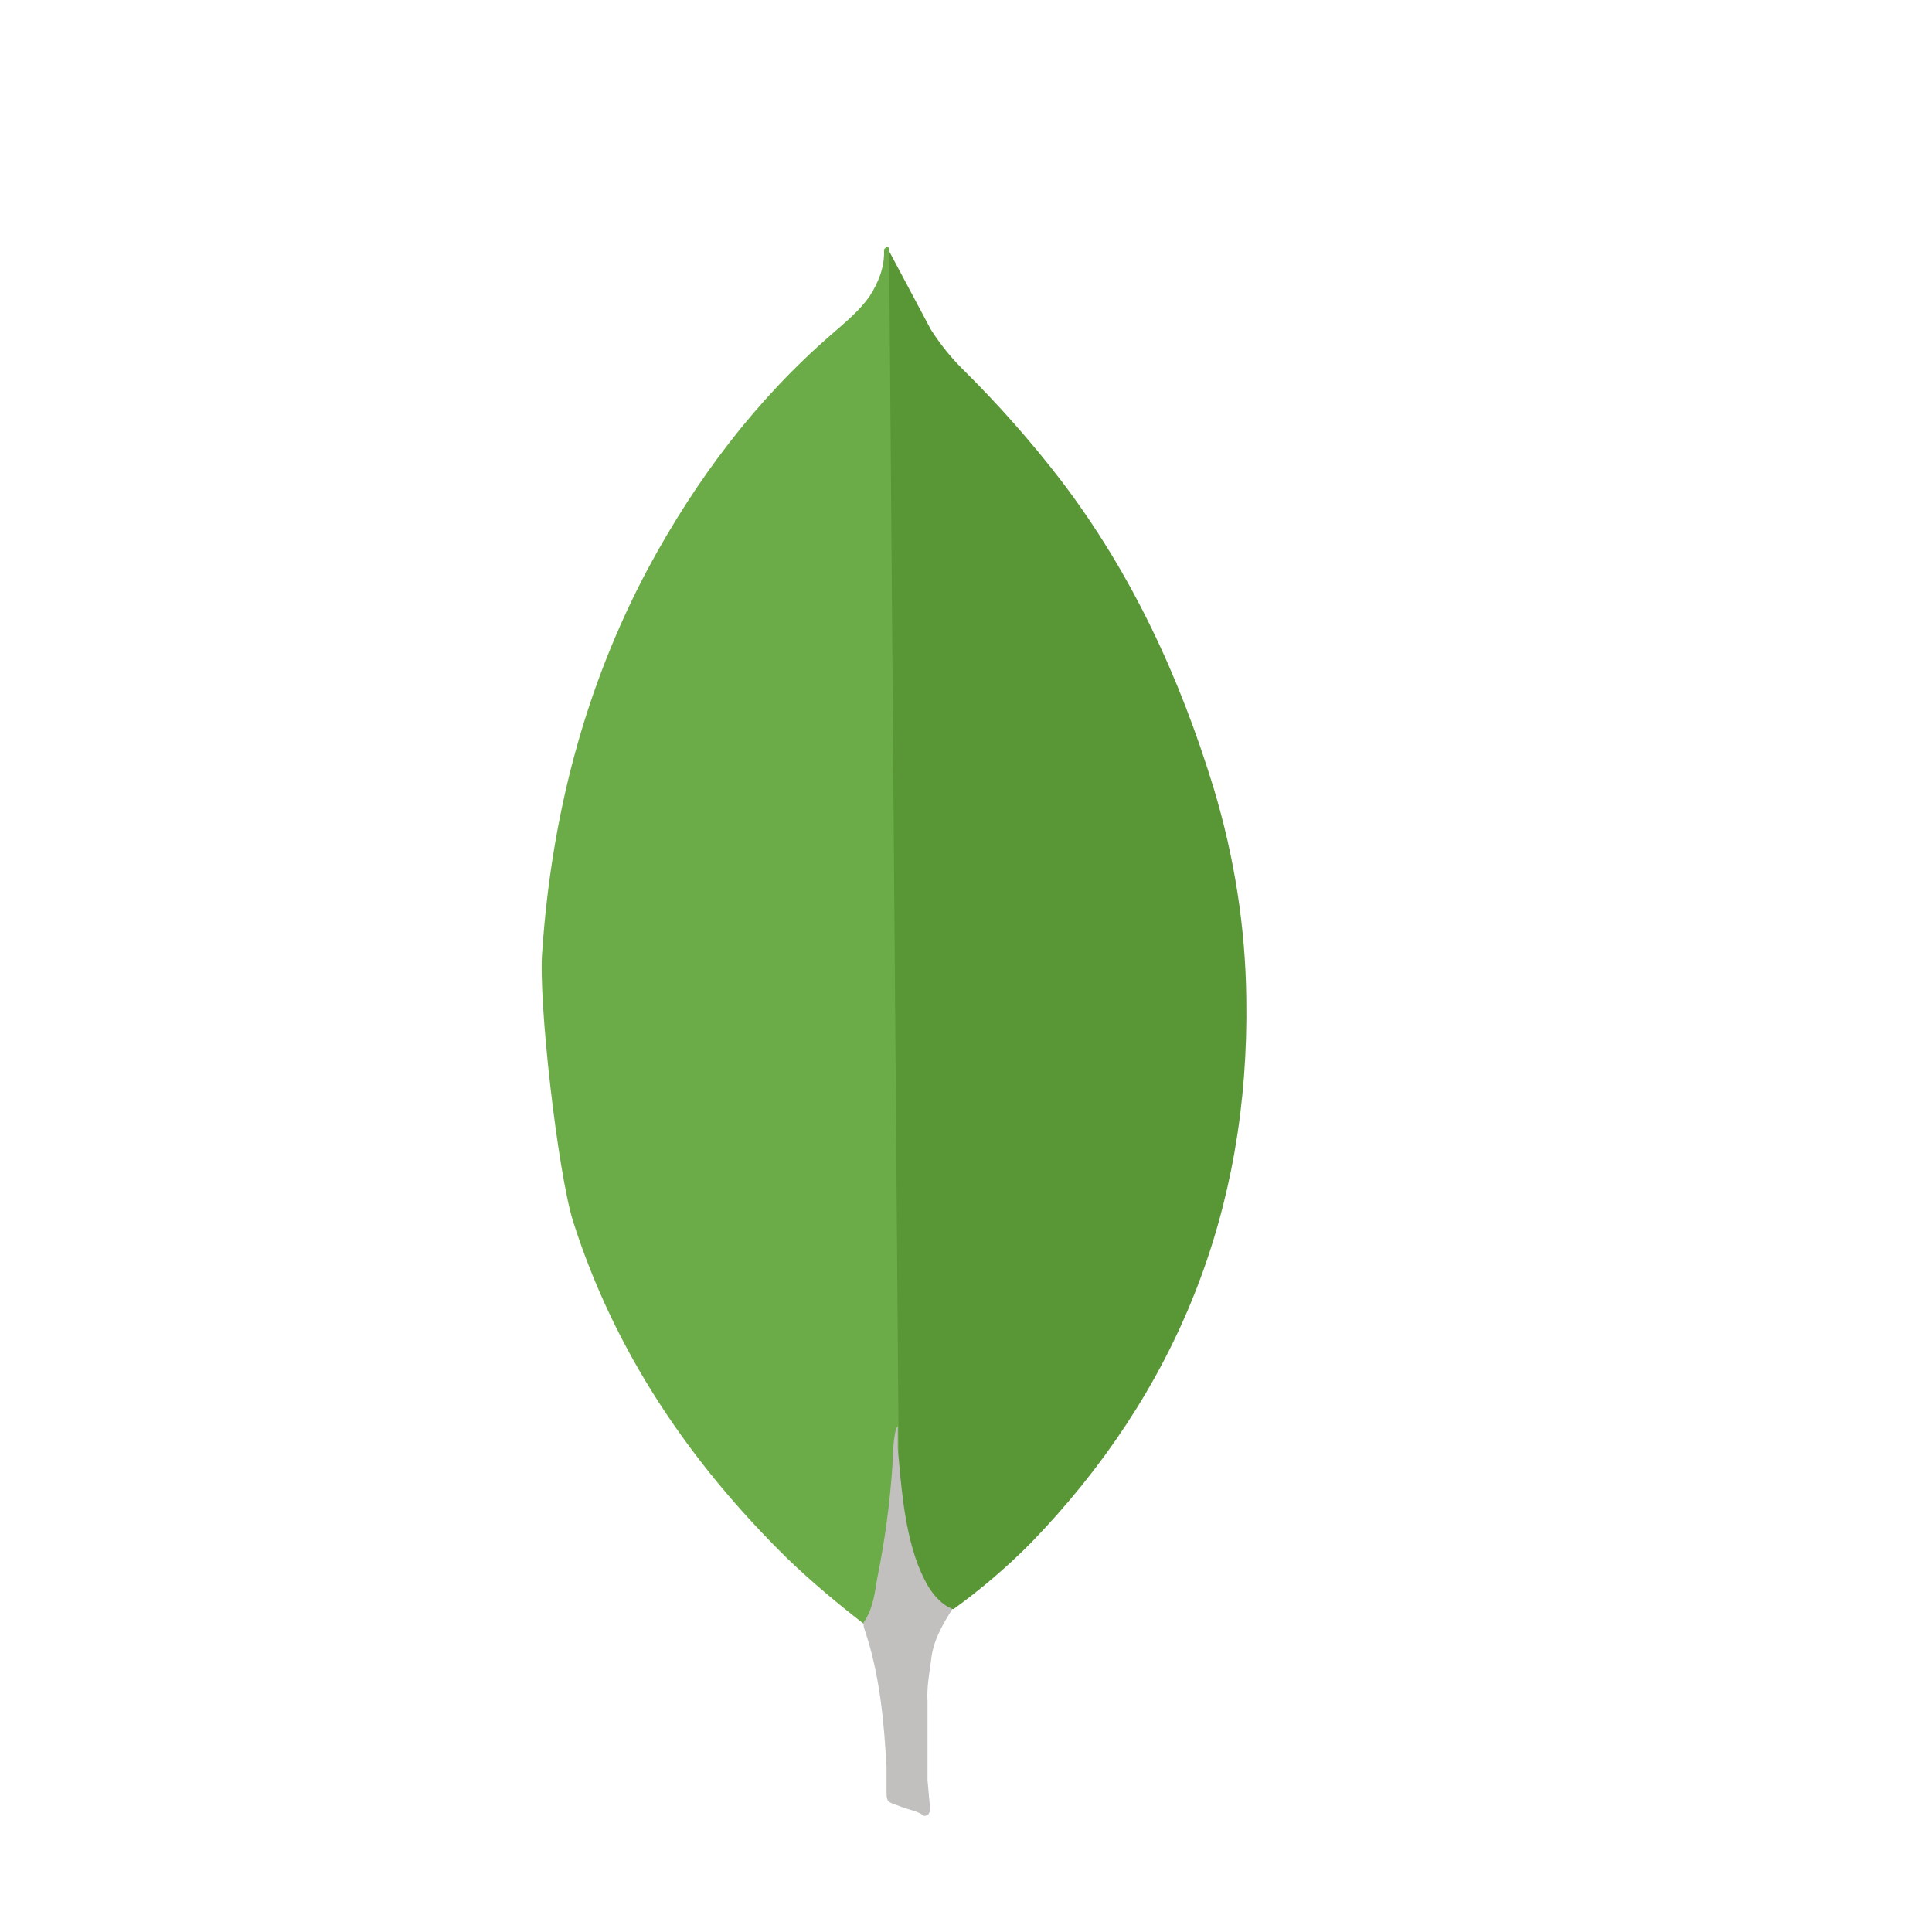
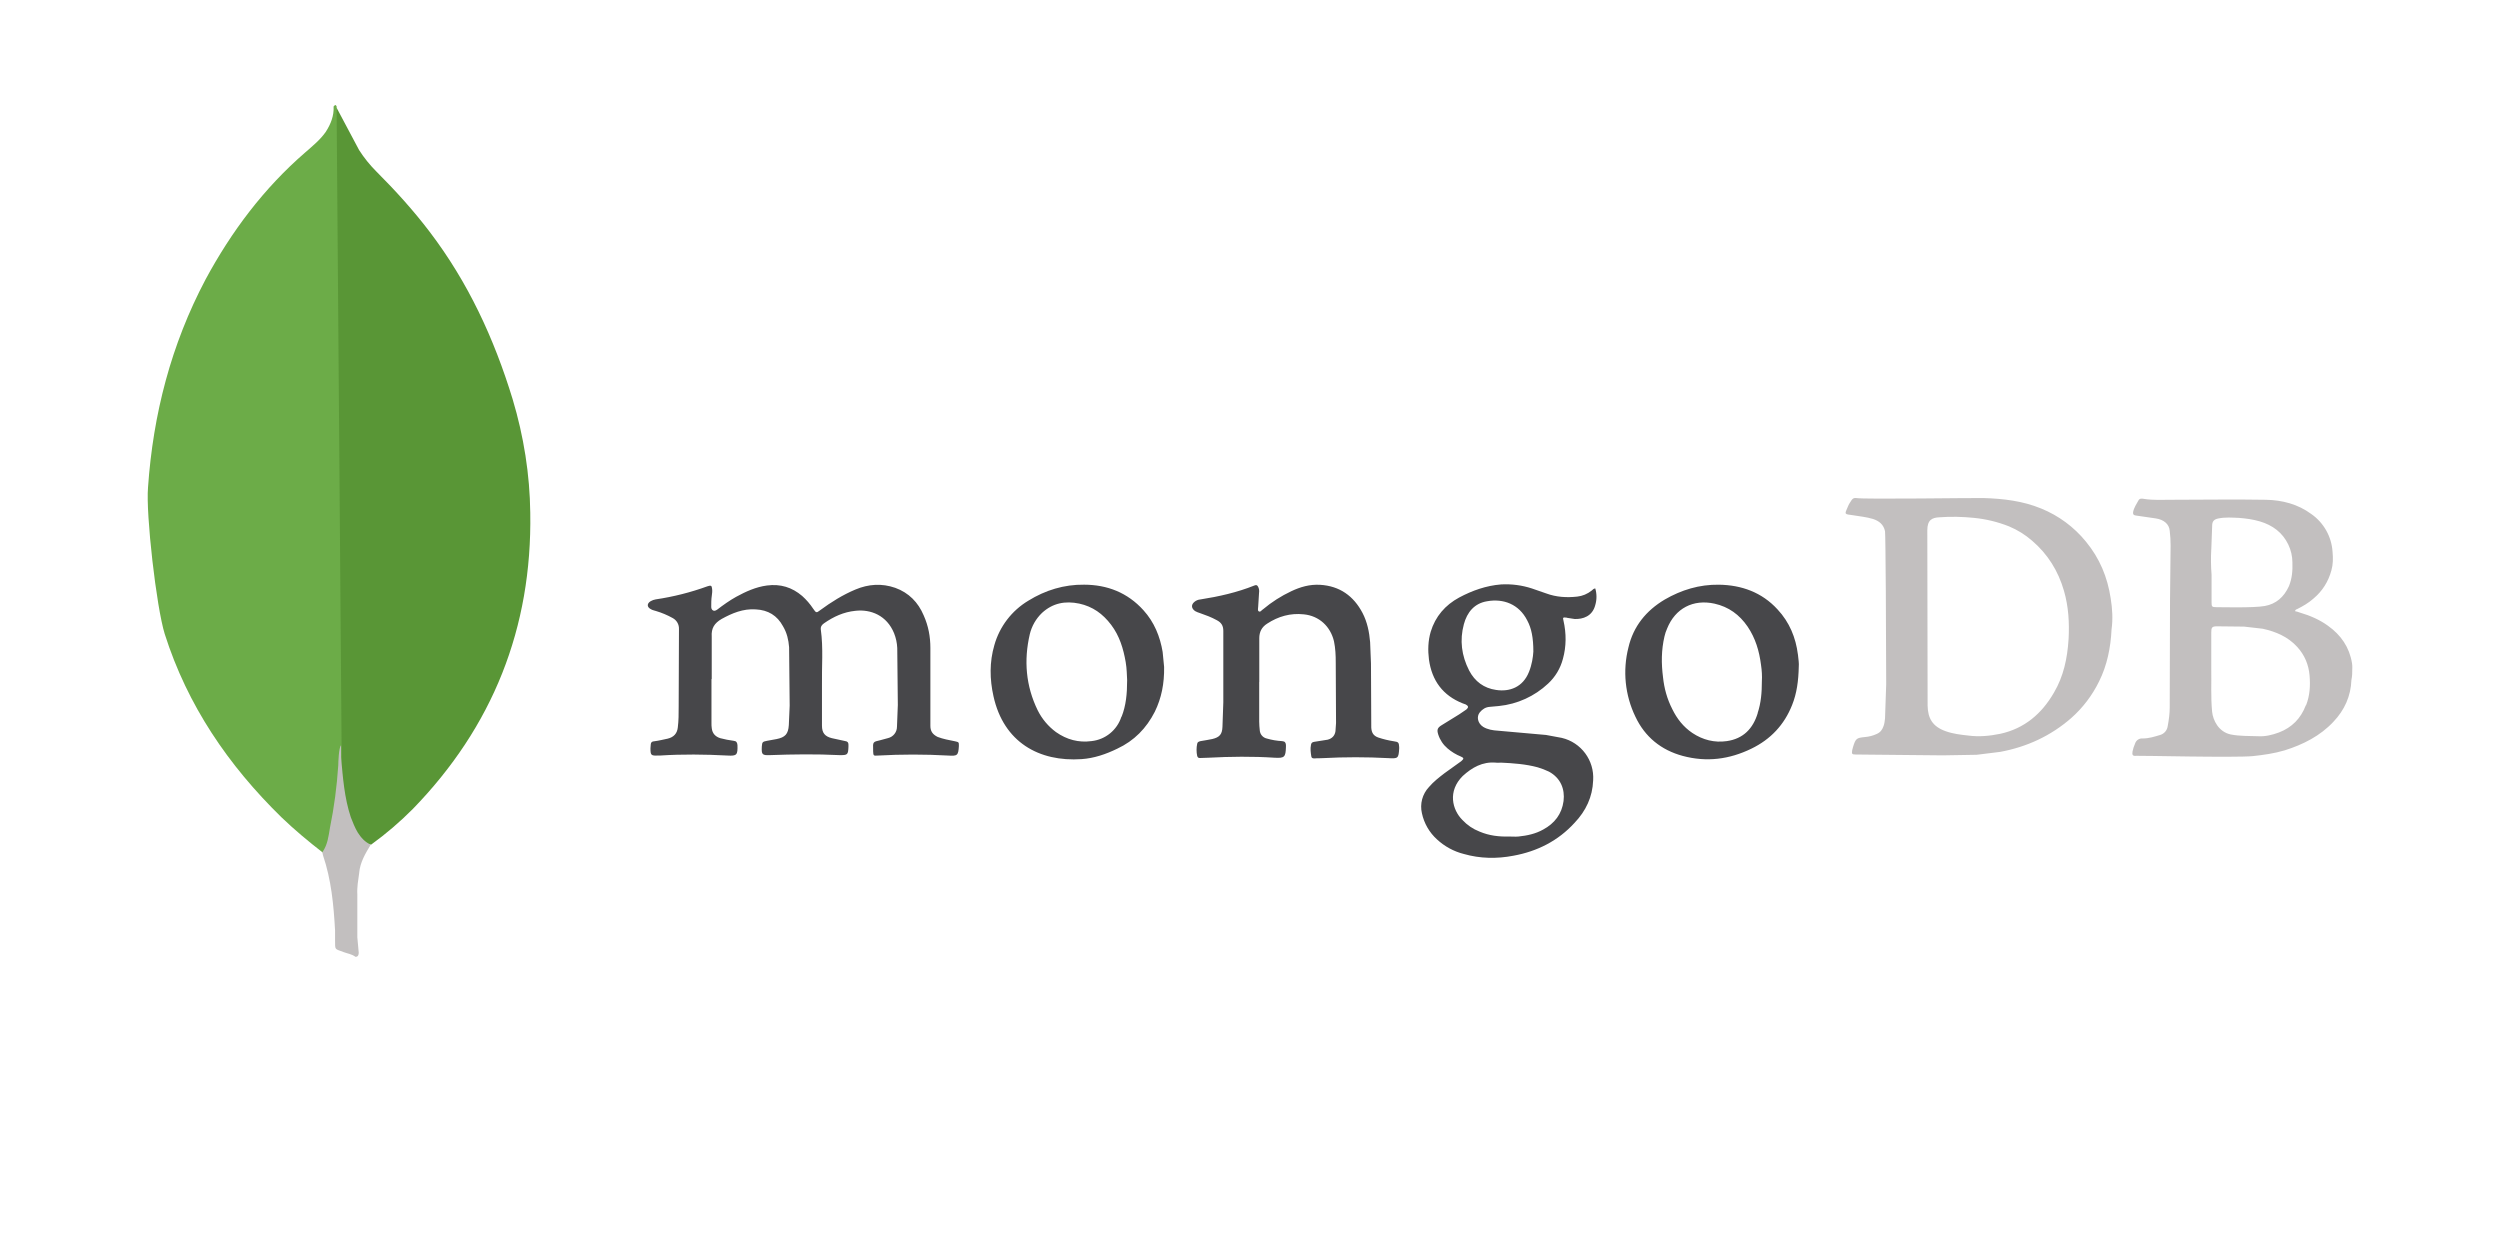
- <svg xmlns="http://www.w3.org/2000/svg" width="px" height="px" viewBox="0 0 1250 1250" version="1.1">
-   <g id="surface1">
-     <path style=" stroke:none;fill-rule:nonzero;fill:rgb(34.902%,58.824%,21.176%);fill-opacity:1;" d="M 575.262 162.512 L 602.352 213.395 C 608.441 222.781 615.039 231.094 622.812 238.832 C 645.598 261.336 666.836 285.348 686.383 310.715 C 732.281 370.984 763.242 437.914 785.352 510.301 C 798.609 554.52 805.809 599.883 806.348 645.75 C 808.57 782.879 761.559 900.629 666.777 998.484 C 651.359 1014.004 634.703 1028.242 616.977 1041.055 C 607.586 1041.055 603.145 1033.855 599.277 1027.227 C 592.227 1014.93 587.539 1001.43 585.445 987.414 C 582.113 970.824 579.926 954.234 581.004 937.105 L 581.004 929.367 C 580.242 927.715 571.965 166.414 575.262 162.512 Z M 575.262 162.512 " />
-     <path style=" stroke:none;fill-rule:nonzero;fill:rgb(42.353%,67.451%,28.235%);fill-opacity:1;" d="M 575.262 160.832 C 574.152 158.613 573.043 160.293 571.934 161.371 C 572.473 172.473 568.602 182.371 562.543 191.824 C 555.883 201.215 547.062 208.414 538.211 216.152 C 489.047 258.723 450.348 310.141 419.355 367.652 C 378.117 445.051 356.863 528 350.836 615.328 C 348.078 646.828 360.797 757.977 370.727 790.047 C 397.816 875.188 446.477 946.527 509.504 1008.445 C 524.984 1023.355 541.543 1037.184 558.672 1050.477 C 563.652 1050.477 564.191 1046.035 565.336 1042.738 C 567.52 1035.676 569.184 1028.469 570.312 1021.168 L 581.418 938.25 Z M 575.262 160.832 " />
-     <path style=" stroke:none;fill-rule:nonzero;fill:rgb(76.078%,74.902%,74.902%);fill-opacity:1;" d="M 602.352 1074.742 C 603.461 1062.055 609.555 1051.523 616.184 1041.023 C 609.52 1038.266 604.574 1032.777 600.703 1026.652 C 597.367 1020.859 594.605 1014.75 592.457 1008.414 C 584.715 985.195 583.066 960.832 580.848 937.105 L 580.848 922.738 C 578.086 924.957 577.516 943.734 577.516 946.527 C 575.902 971.605 572.574 996.543 567.555 1021.168 C 565.906 1031.125 564.797 1041.055 558.672 1049.906 C 558.672 1051.016 558.672 1052.125 559.211 1053.777 C 569.172 1083.086 571.902 1112.934 573.582 1143.355 L 573.582 1154.457 C 573.582 1167.719 573.043 1164.926 584.051 1169.367 C 588.492 1171.016 593.438 1171.586 597.879 1174.887 C 601.211 1174.887 601.75 1172.125 601.75 1169.906 L 600.102 1151.668 L 600.102 1100.785 C 599.562 1091.902 601.211 1083.086 602.32 1074.773 Z M 602.352 1074.742 " />
+ <svg xmlns="http://www.w3.org/2000/svg" width="120" height="60">
+   <path d="M16.147 5.154l1.09 2.05a6.15 6.15 0 0 0 .824 1.024c.913.913 1.782 1.87 2.56 2.895 1.848 2.427 3.095 5.122 3.986 8.04.534 1.782.824 3.608.846 5.456.09 5.523-1.804 10.266-5.634 14.208a16.3 16.3 0 0 1-2.004 1.715c-.38 0-.557-.3-.713-.557-.3-.5-.468-1.047-.557-1.603-.134-.668-.223-1.336-.178-2.027v-.312c-.022-.067-.356-30.732-.223-30.888z" fill="#599636" />
+   <path d="M16.147 5.088c-.045-.09-.09-.022-.134.022.022.445-.134.846-.38 1.225-.267.38-.624.668-.98.98-1.982 1.715-3.54 3.786-4.788 6.102-1.648 3.118-2.516 6.458-2.76 9.977-.11 1.27.4 5.746.802 7.037 1.09 3.43 3.05 6.302 5.6 8.796.624.6 1.292 1.158 1.982 1.692.2 0 .223-.178.267-.312a6.11 6.11 0 0 0 .2-.869c.2-1.113.312-2.227.445-3.34l-.245-31.31z" fill="#6cac48" />
+   <path d="M17.24 41.9c.045-.512.3-.935.557-1.358-.267-.11-.468-.334-.624-.58-.134-.223-.245-.5-.334-.735-.312-.935-.38-1.915-.468-2.873v-.58c-.11.09-.134.846-.134.958-.067 1.024-.2 2.027-.4 3.006-.067.4-.11.802-.356 1.158 0 .045 0 .09.022.156.4 1.18.512 2.383.58 3.608v.445c0 .534-.022.423.423.6.178.067.38.09.557.223.134 0 .156-.11.156-.2l-.067-.735v-2.05c-.022-.356.045-.713.09-1.047z" fill="#c2bfbf" />
+   <g transform="matrix(1.021124 0 0 1.021124 -4.376266 -1.845946)">
+     <path d="M37.73 33.72v2.077a1.45 1.45 0 0 0 .014.246c.027.246.178.396.4.465a4.97 4.97 0 0 0 .63.123c.123.014.164.068.178.2.014.465-.027.52-.478.492-1.052-.055-2.105-.068-3.157 0h-.1c-.328.014-.355-.014-.355-.342 0-.055.014-.123.014-.178 0-.1.068-.15.164-.15.22-.027.424-.082.63-.123.287-.068.45-.246.478-.533.04-.314.04-.642.04-.957l.014-3.662a.56.56 0 0 0-.3-.52 3.89 3.89 0 0 0-.78-.328c-.082-.027-.164-.04-.232-.082-.2-.096-.205-.273-.014-.383.068-.04.15-.068.232-.082a12.42 12.42 0 0 0 2.432-.615c.164-.055.205-.04.22.123.014.1 0 .22-.014.314-.027.178-.027.355-.027.52 0 .068.014.137.082.178s.137 0 .2-.04c.287-.22.574-.424.888-.6.45-.246.93-.465 1.45-.533.63-.082 1.175.082 1.654.492a3.1 3.1 0 0 1 .519.601c.137.2.15.205.328.068.52-.383 1.066-.724 1.654-.97.615-.26 1.244-.3 1.872-.082.642.232 1.08.683 1.34 1.298.22.492.314 1 .314 1.53v3.662c0 .246.1.4.342.52.26.1.547.15.82.205.178.04.178.04.178.22-.027.45-.068.478-.506.45a29.42 29.42 0 0 0-3.293 0c-.22.014-.22.014-.232-.205v-.068c-.014-.37-.014-.37.342-.45l.355-.096a.55.55 0 0 0 .424-.533l.04-1.025-.027-2.678a2.13 2.13 0 0 0-.15-.697c-.342-.834-1.093-1.134-1.818-1.052-.547.055-1.025.273-1.476.588-.096.068-.164.15-.15.287.123.875.04 1.75.055 2.624v1.9c0 .342.137.506.465.588l.63.137c.096.014.15.055.15.164v.1c-.014.383-.04.4-.424.396-1.093-.055-2.187-.04-3.266 0-.37.014-.4-.027-.383-.4.014-.22.04-.232.246-.273l.45-.082c.4-.082.547-.232.574-.656l.04-.916-.027-2.747c-.027-.342-.1-.67-.287-.984-.273-.506-.7-.765-1.285-.793-.588-.04-1.107.178-1.6.45-.342.2-.492.437-.465.834v1.995zm25.747.083v1.927a4.13 4.13 0 0 0 .027.41.42.42 0 0 0 .328.383 3.19 3.19 0 0 0 .724.123c.137.014.164.068.178.178v.096c-.014.478-.068.533-.533.506-1.04-.068-2.077-.055-3.116 0l-.4.014c-.082 0-.1-.04-.123-.096a1.39 1.39 0 0 1 0-.574c.014-.082.068-.1.15-.123.2-.027.37-.068.56-.1.342-.082.465-.22.478-.574l.04-1.148v-3.362c0-.246-.096-.396-.314-.506-.246-.137-.506-.232-.78-.328-.082-.027-.164-.055-.232-.096-.178-.123-.2-.3-.027-.437a.49.49 0 0 1 .273-.11c.875-.137 1.722-.328 2.542-.656.096-.04.137-.014.178.068s.055.178.04.273l-.04.642c0 .082-.04.2.027.232.082.055.137-.068.205-.1a6.09 6.09 0 0 1 1.326-.847c.424-.2.86-.328 1.353-.3.916.055 1.572.52 1.995 1.326.22.424.314.888.355 1.367l.04 1 .014 3.02c.014.232.096.383.328.465a4.47 4.47 0 0 0 .738.178c.22.027.232.068.246.273v.068c-.027.465-.055.478-.52.45a28.59 28.59 0 0 0-3.061 0c-.137.014-.273 0-.4.014-.082 0-.137-.014-.15-.096-.027-.178-.055-.355-.014-.547.014-.082.055-.123.15-.137l.63-.1c.22-.055.342-.2.37-.4l.027-.383-.014-2.856c0-.328-.014-.656-.082-.984-.164-.7-.697-1.2-1.42-1.27-.63-.068-1.2.096-1.722.437-.26.164-.37.396-.37.683v2.064c0-.04 0-.04.014-.04z" fill="#47474a" />
+     <path d="M103.503 29.935c-.15-.998-.52-1.886-1.162-2.665a5.27 5.27 0 0 0-2.105-1.558c-.86-.355-1.777-.465-2.706-.492-.383-.014-5.603.068-5.986 0-.096-.014-.164.014-.22.096-.068.1-.137.205-.178.314-.164.37-.164.342.232.396.328.055.642.082.957.178.287.096.492.26.56.574.027.15.055 4.96.055 7.202l-.055 1.6c-.014.123-.027.246-.068.355-.055.164-.15.3-.314.37a1.62 1.62 0 0 1-.574.15c-.37.04-.424.055-.547.465l-.04.15c-.027.178-.014.205.164.205l4.086.04 1.6-.027 1.107-.137c1.257-.232 2.378-.752 3.334-1.585a5.55 5.55 0 0 0 1.312-1.722c.383-.765.547-1.6.588-2.446.068-.478.04-.97-.04-1.462zm-1.982 1.94c-.055.875-.232 1.722-.683 2.487-.574.998-1.394 1.695-2.528 1.94-.492.1-.984.15-1.5.082-.37-.04-.724-.082-1.066-.205-.615-.22-.834-.6-.847-1.2l-.014-8.24c0-.492.22-.6.574-.615.533-.04 1.08-.027 1.613.027a6.06 6.06 0 0 1 1.654.4 3.98 3.98 0 0 1 1.08.67c.738.63 1.23 1.42 1.5 2.35.22.752.26 1.517.22 2.282zm13.34 1.34c0-.082 0-.15-.014-.232-.123-.752-.52-1.326-1.134-1.763-.396-.287-.847-.478-1.312-.615-.082-.027-.15-.055-.232-.068.014-.068.055-.082.096-.096.273-.137.533-.287.765-.492.424-.355.7-.793.847-1.326.082-.287.082-.574.055-.875a2.35 2.35 0 0 0-.998-1.777c-.63-.465-1.367-.656-2.132-.67-1.476-.027-2.965 0-4.44 0-.424 0-.847.027-1.285-.04-.082-.014-.2-.04-.26.055-.1.178-.22.355-.26.56-.014.096.014.15.123.164l.943.137c.37.055.63.26.656.588a5.78 5.78 0 0 1 .04.683l-.027 2.555-.014 5.056c0 .3-.04.588-.096.888a.5.5 0 0 1-.355.41c-.273.082-.533.164-.82.164a.34.34 0 0 0-.355.232c-.055.123-.1.26-.123.383-.027.164.014.22.178.2.123-.014 4.633.096 5.48.014.506-.055 1-.123 1.503-.273.86-.273 1.654-.67 2.282-1.34.52-.547.82-1.203.847-1.968.04-.178.04-.355.04-.547zm-6.628-5.6l.04-1.093c0-.205.082-.3.287-.342.328-.068.656-.04.984-.027.328.027.642.068.97.164.6.178 1.066.52 1.34 1.093a1.96 1.96 0 0 1 .191.834c.014.383-.014.752-.164 1.12-.232.506-.6.834-1.134.93s-2.05.055-2.282.055c-.205 0-.22-.027-.22-.232V28.83a8.79 8.79 0 0 1-.014-1.203zm4.44 7.352c-.232.615-.656 1.04-1.257 1.27-.328.123-.656.2-1 .178-.424-.014-.847 0-1.27-.082-.574-.123-.834-.67-.875-1.066-.068-.697-.027-1.408-.04-1.927v-1.804c0-.22.027-.287.26-.287l1.285.014.875.1c.615.137 1.175.37 1.613.847.355.383.547.847.588 1.353.04.478.014.943-.164 1.394z" fill="#c2bfbf" />
+     <path d="M77.95 30.85l.355.055c.383.014.834-.123.97-.656a1.38 1.38 0 0 0 0-.78c-.082 0-.123.068-.164.096-.205.164-.437.26-.683.287-.492.055-.984.027-1.462-.15l-.67-.232a3.95 3.95 0 0 0-1.45-.19c-.697.055-1.353.287-1.968.615-.656.355-1.12.888-1.34 1.613-.123.424-.137.86-.082 1.298.137.998.656 1.695 1.585 2.064.055.014.096.04.15.055.123.068.137.137.027.232l-.342.232-.82.506c-.205.123-.232.22-.164.437a1.43 1.43 0 0 0 .437.656 2.28 2.28 0 0 0 .629.383c.15.068.15.1.014.22l-.78.56c-.26.2-.52.4-.738.656a1.35 1.35 0 0 0-.328 1.23 2.31 2.31 0 0 0 .71 1.23 2.9 2.9 0 0 0 1.257.683c.765.22 1.558.232 2.337.082 1.12-.205 2.1-.7 2.87-1.544.533-.56.847-1.216.875-2a1.92 1.92 0 0 0-1.476-1.995l-.738-.137-2.255-.2c-.246-.014-.492-.055-.697-.178-.26-.164-.328-.478-.164-.683.123-.15.273-.246.465-.26l.437-.04a3.96 3.96 0 0 0 2.309-1.052 2.42 2.42 0 0 0 .697-1.162c.164-.588.164-1.2.027-1.8-.04-.15-.027-.164.164-.137zm-3.35 6.807c.082.014.164 0 .246 0 .574.027 1.162.068 1.722.22a3.58 3.58 0 0 1 .533.205c.547.3.752.82.683 1.38-.082.615-.424 1.052-.957 1.34-.355.2-.752.287-1.162.328-.15.014-.287 0-.437 0-.478.014-.943-.04-1.394-.232-.314-.123-.574-.3-.806-.547-.478-.478-.7-1.353.014-2.064.437-.4.93-.683 1.558-.63zm1.558-4.264c-.287.724-.916.943-1.544.847-.574-.082-.998-.396-1.27-.916-.355-.697-.45-1.42-.246-2.173.15-.56.492-.984 1.093-1.08.765-.137 1.5.137 1.886.902.2.37.287.82.287 1.462-.014.26-.068.615-.205.957zm-17.218-.93c-.123-.738-.396-1.408-.902-1.968-.752-.834-1.708-1.2-2.788-1.203-.943-.014-1.83.26-2.624.752a3.56 3.56 0 0 0-1.599 2.091c-.232.793-.22 1.6-.04 2.405.478 2.16 2.146 3.088 4.14 2.952.588-.04 1.148-.232 1.68-.492.793-.37 1.367-.957 1.763-1.736.314-.642.45-1.326.437-2.105l-.068-.697zM57 35.497a1.66 1.66 0 0 1-1.408 1.148c-.6.082-1.162-.068-1.667-.424a2.84 2.84 0 0 1-.861-1.025c-.56-1.148-.656-2.35-.37-3.58a2.05 2.05 0 0 1 .574-.998c.506-.465 1.093-.574 1.75-.437.63.137 1.107.478 1.5.998s.574 1.12.683 1.75c.055.314.055.642.068.847 0 .656-.055 1.2-.26 1.722zm31.8-2.924c-.1-.793-.396-1.517-.957-2.118-.738-.806-1.695-1.148-2.76-1.162-.916-.014-1.763.246-2.542.697-.875.52-1.476 1.257-1.708 2.255a4.77 4.77 0 0 0 .328 3.252c.45.957 1.216 1.572 2.228 1.845 1.12.3 2.187.164 3.225-.342.902-.437 1.544-1.12 1.913-2.05.22-.547.3-1.134.314-1.818.014-.123-.014-.342-.04-.56zm-1.886 2.747c-.22.738-.683 1.216-1.462 1.326-.574.082-1.12-.055-1.613-.383-.424-.287-.724-.67-.943-1.12-.246-.478-.383-.984-.437-1.503-.082-.642-.082-1.27.068-1.913a1.95 1.95 0 0 1 .123-.369c.383-.957 1.23-1.394 2.228-1.175.67.15 1.175.52 1.558 1.08.37.547.547 1.148.63 1.8.04.26.055.533.04.765 0 .533-.04 1.025-.2 1.503z" fill="#47474a" />
  </g>
</svg>
